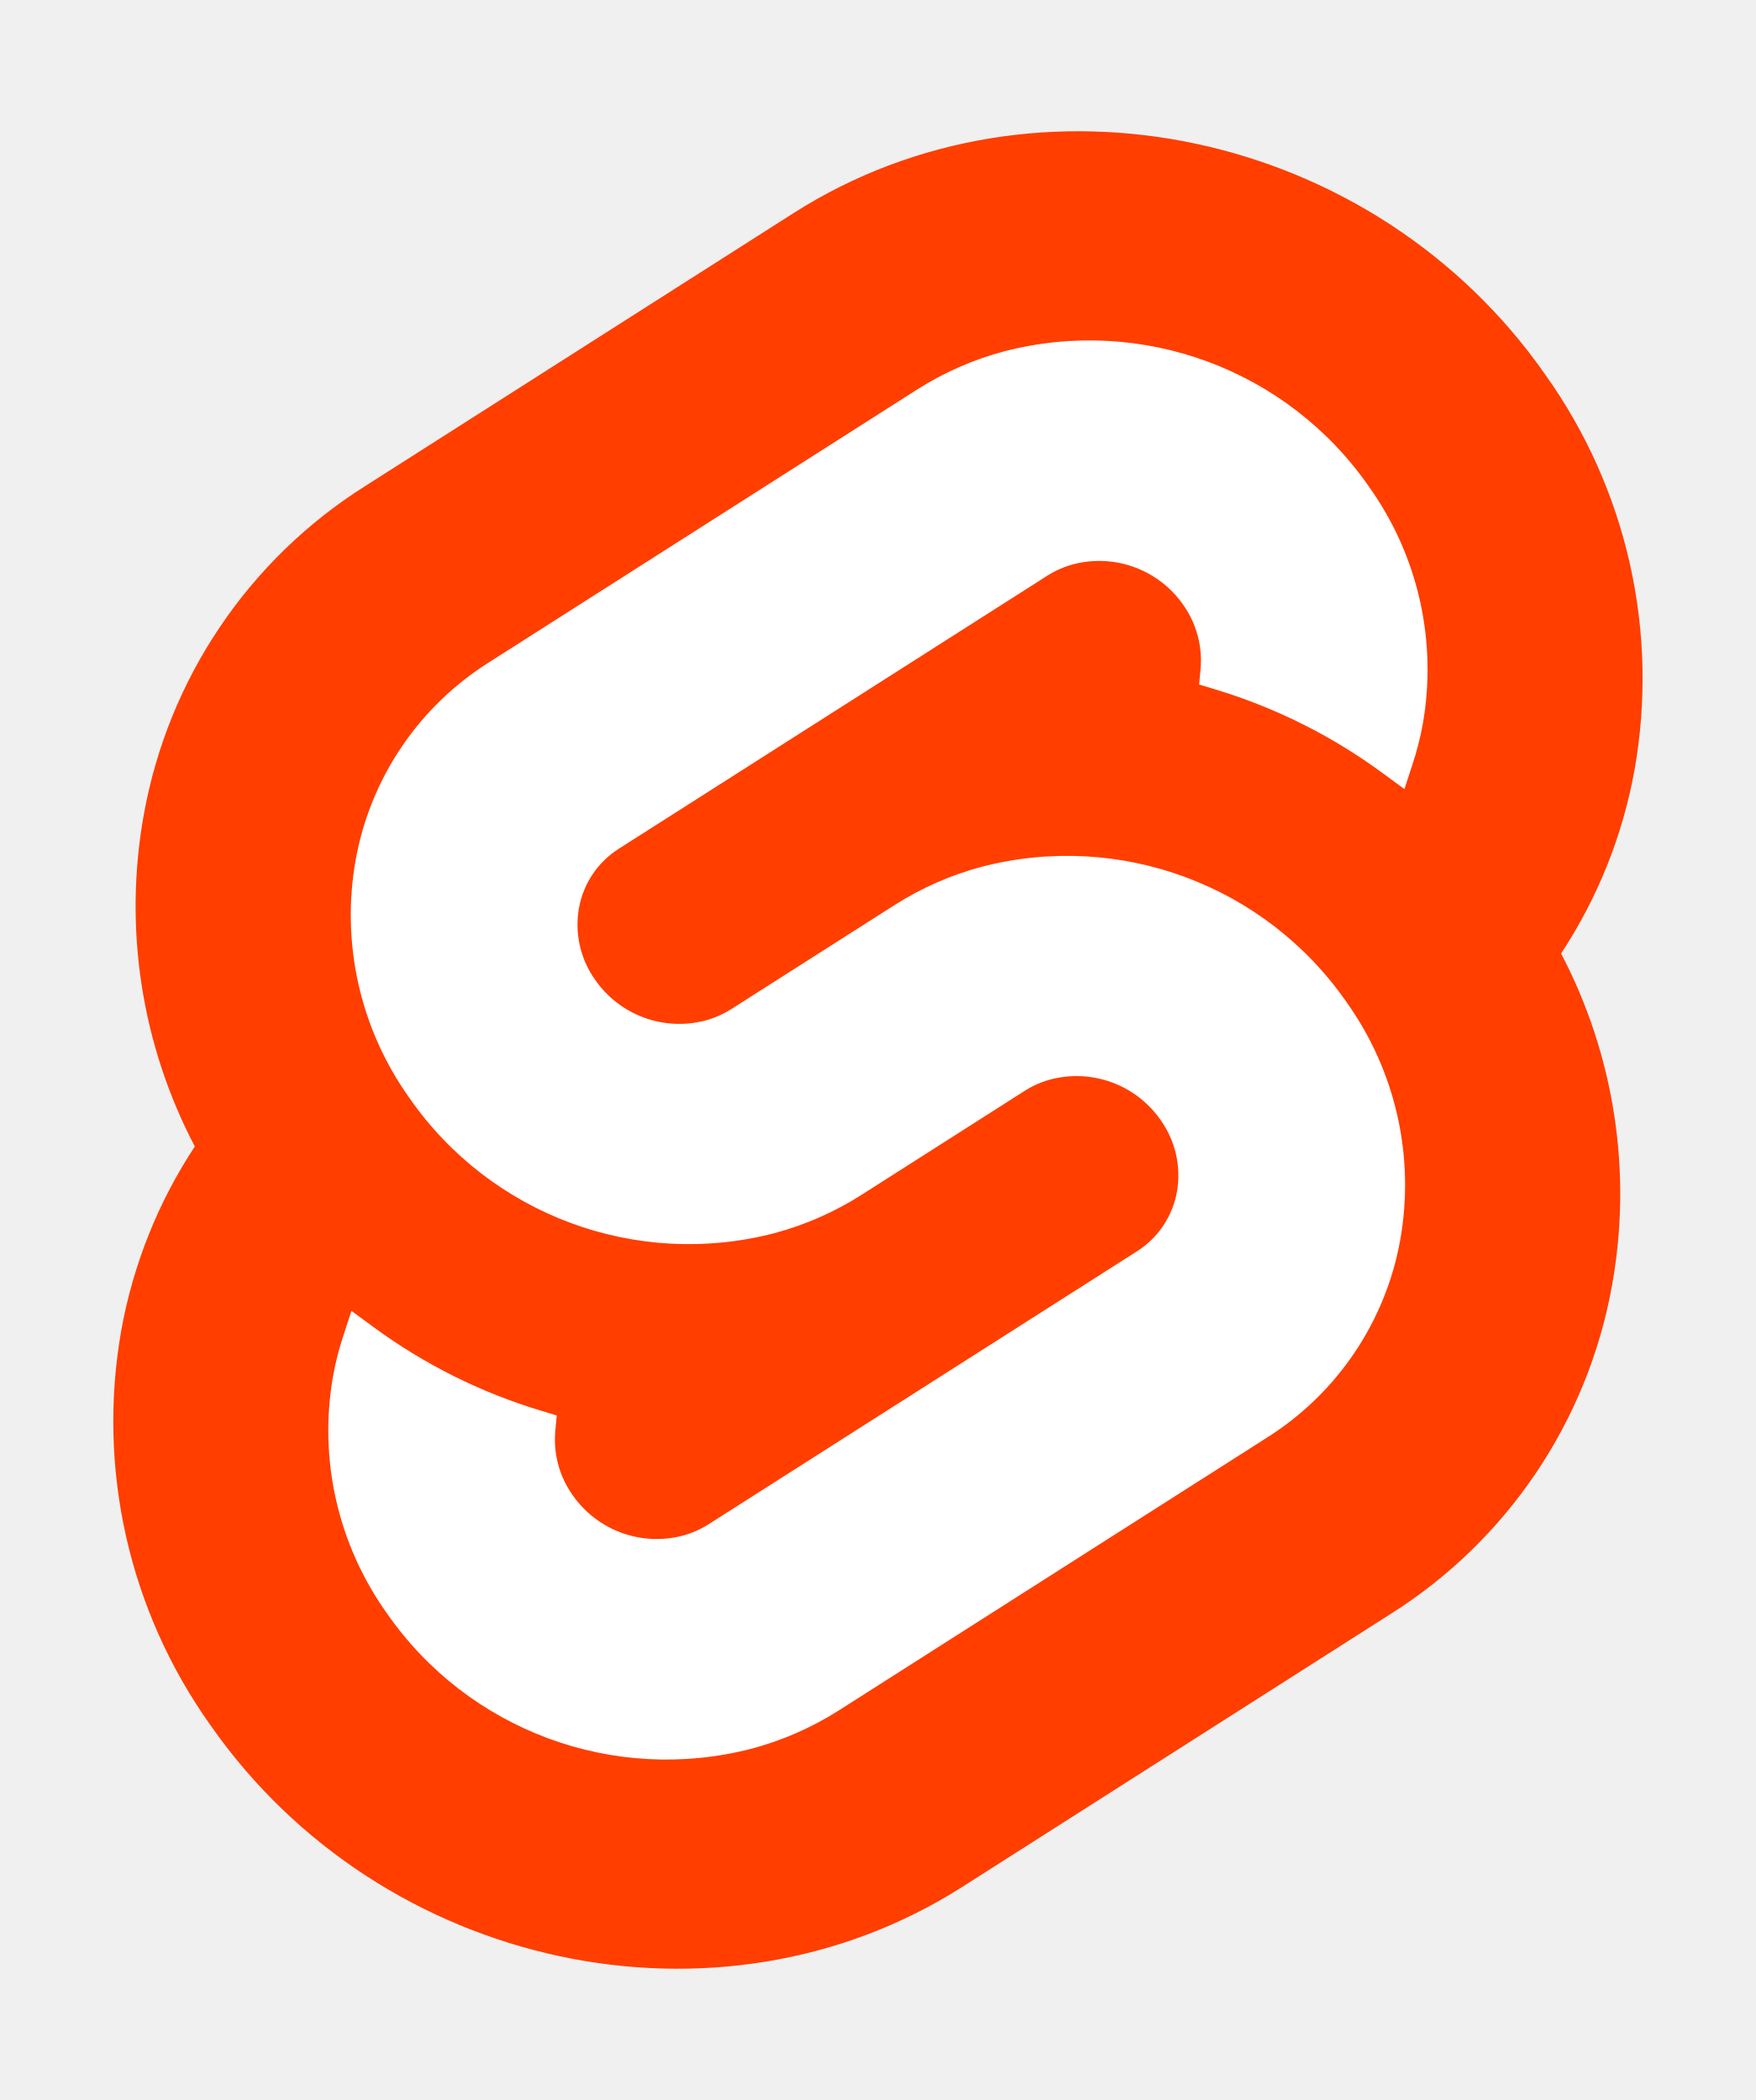
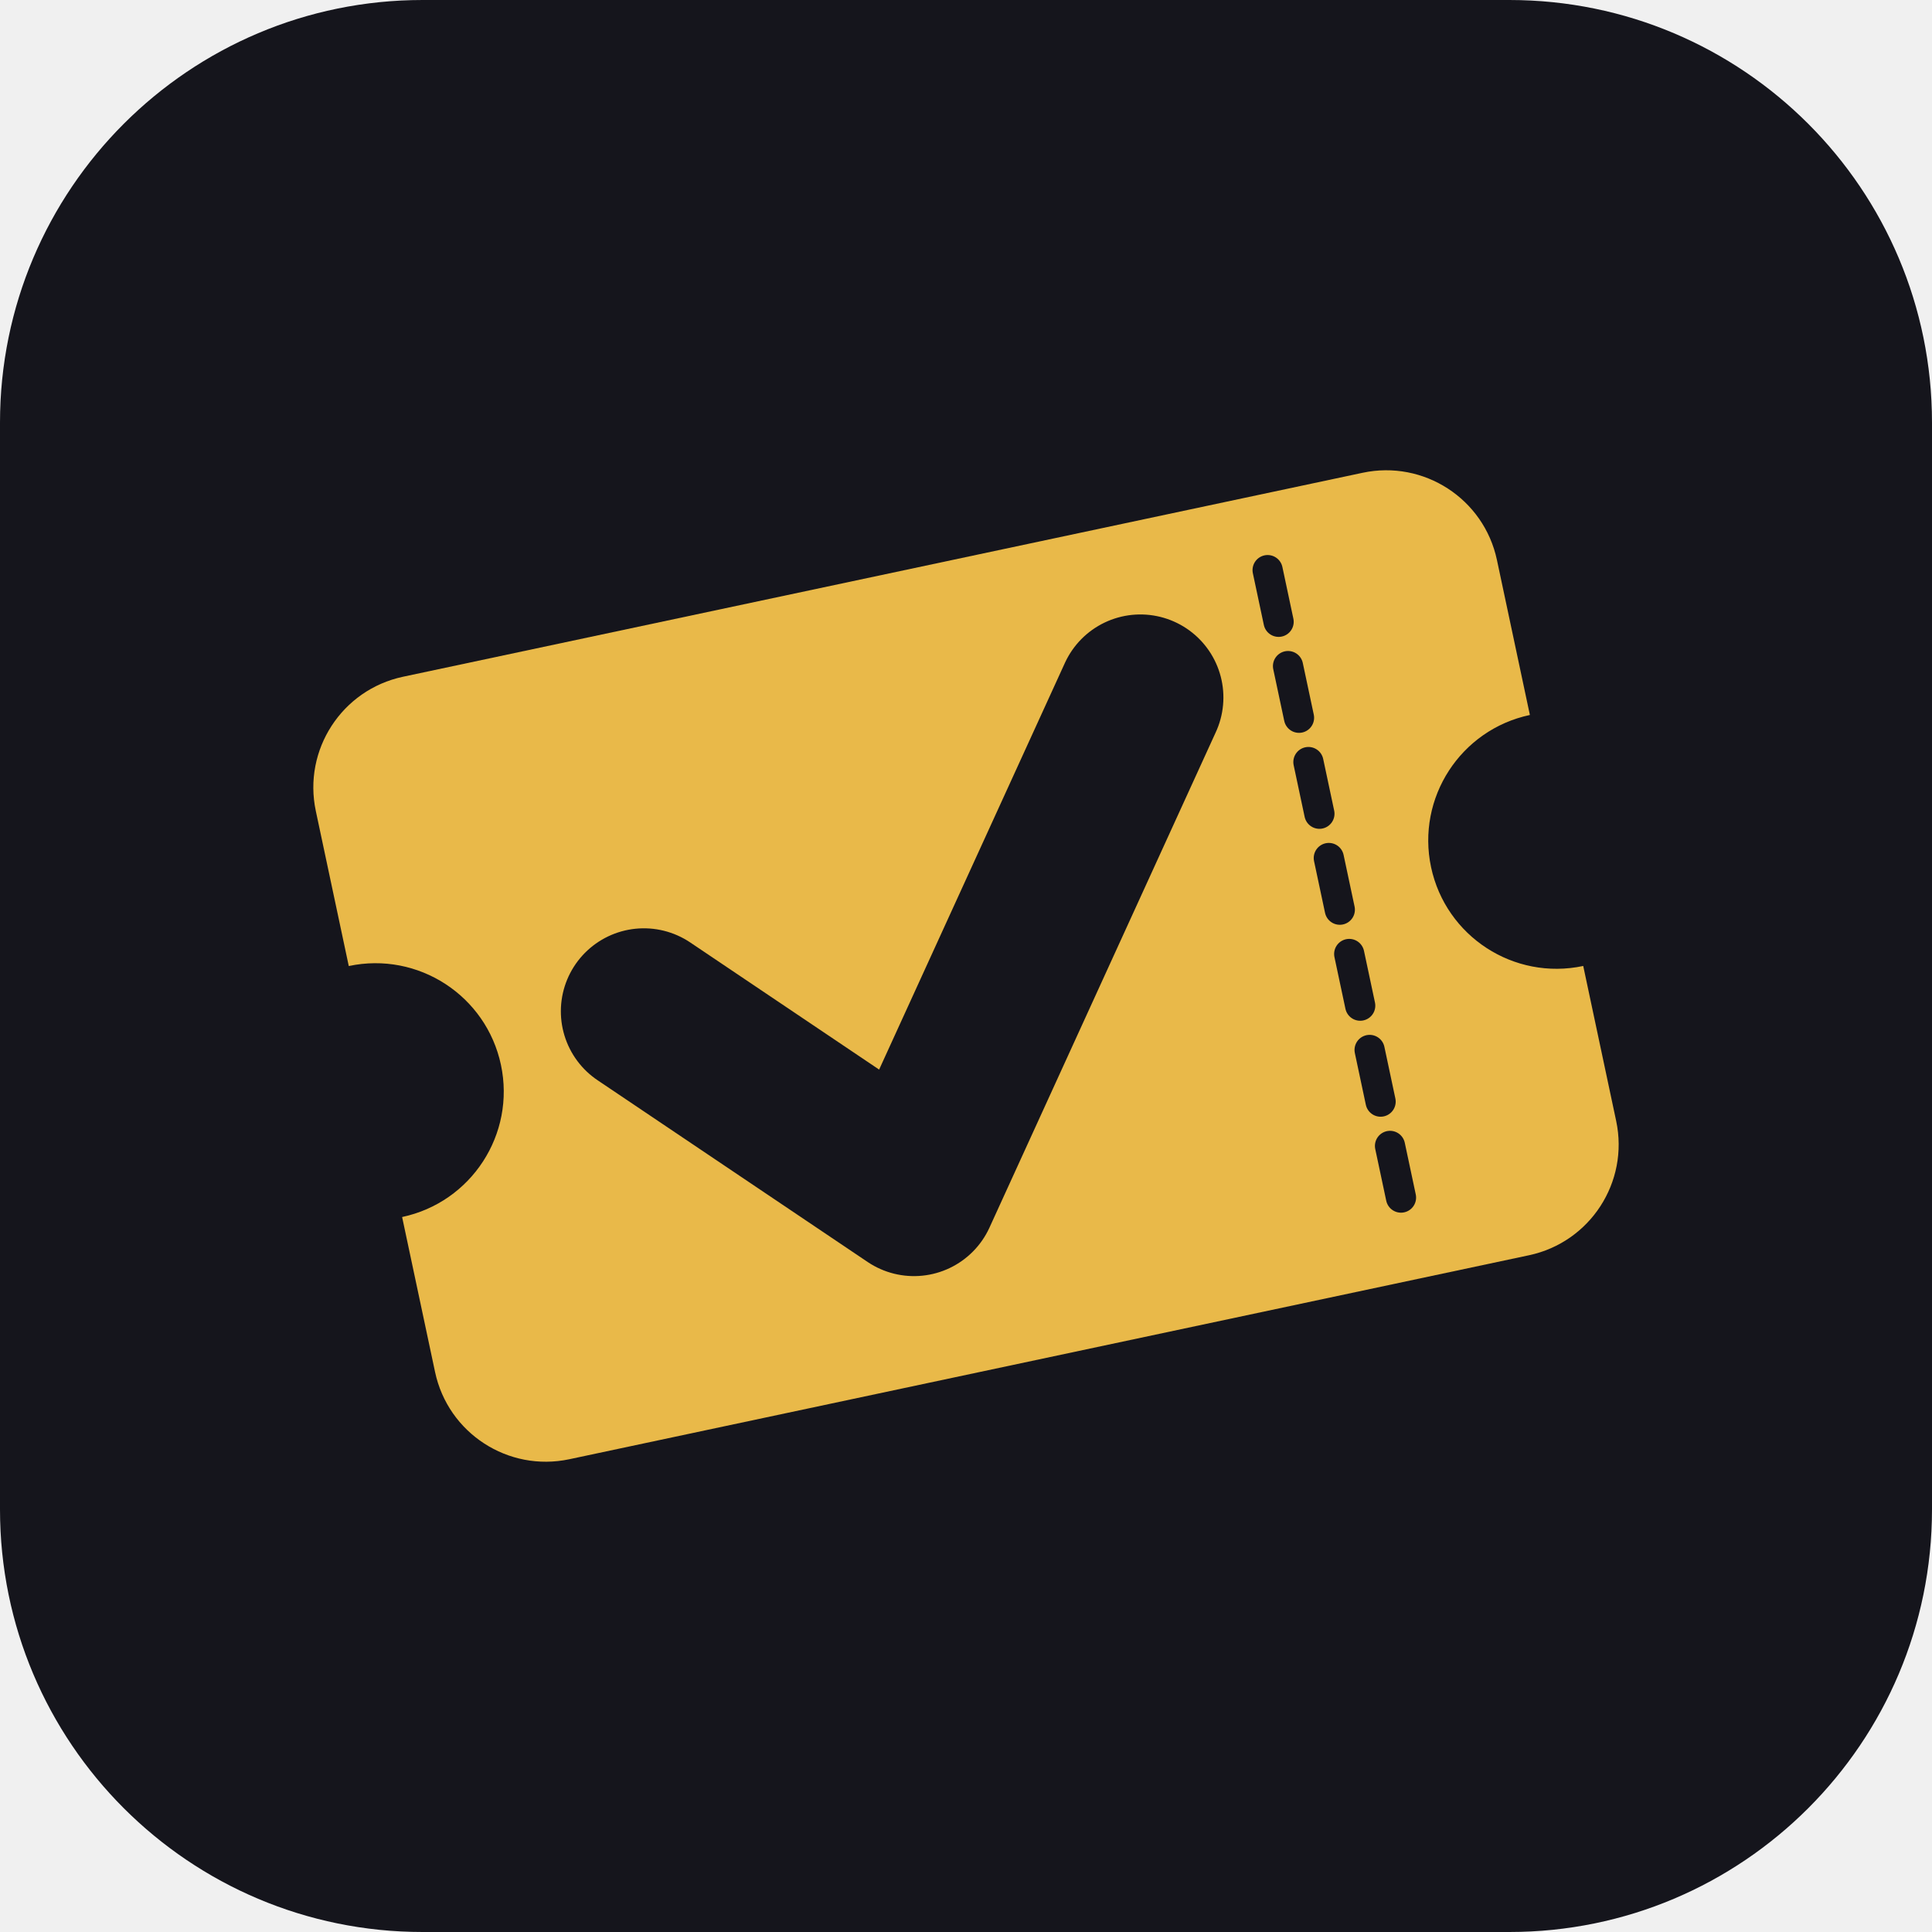
- <svg xmlns="http://www.w3.org/2000/svg" width="107" height="128" viewBox="0 0 107 128">
-   <path d="M94.157 22.819c-10.4-14.885-30.94-19.297-45.792-9.835L22.282 29.608A29.92 29.92 0 0 0 8.764 49.65a31.5 31.5 0 0 0 3.108 20.231 30 30 0 0 0-4.477 11.183 31.9 31.9 0 0 0 5.448 24.116c10.402 14.887 30.942 19.297 45.791 9.835l26.083-16.624A29.92 29.92 0 0 0 98.235 78.35a31.53 31.53 0 0 0-3.105-20.232 30 30 0 0 0 4.474-11.182 31.88 31.88 0 0 0-5.447-24.116" style="fill:#ff3e00" />
-   <path d="M45.817 106.582a20.72 20.72 0 0 1-22.237-8.243 19.17 19.17 0 0 1-3.277-14.503 18 18 0 0 1 .624-2.435l.49-1.498 1.337.981a33.6 33.6 0 0 0 10.203 5.098l.97.294-.09.968a5.85 5.85 0 0 0 1.052 3.878 6.24 6.24 0 0 0 6.695 2.485 5.8 5.8 0 0 0 1.603-.704L69.27 76.28a5.43 5.43 0 0 0 2.45-3.631 5.8 5.8 0 0 0-.987-4.371 6.24 6.24 0 0 0-6.698-2.487 5.7 5.7 0 0 0-1.6.704l-9.953 6.345a19 19 0 0 1-5.296 2.326 20.72 20.72 0 0 1-22.237-8.243 19.17 19.17 0 0 1-3.277-14.502 17.99 17.99 0 0 1 8.13-12.052l26.081-16.623a19 19 0 0 1 5.3-2.329 20.72 20.72 0 0 1 22.237 8.243 19.17 19.17 0 0 1 3.277 14.503 18 18 0 0 1-.624 2.435l-.49 1.498-1.337-.98a33.6 33.6 0 0 0-10.203-5.1l-.97-.294.09-.968a5.86 5.86 0 0 0-1.052-3.878 6.24 6.24 0 0 0-6.696-2.485 5.8 5.8 0 0 0-1.602.704L37.73 51.72a5.42 5.42 0 0 0-2.449 3.63 5.79 5.79 0 0 0 .986 4.372 6.24 6.24 0 0 0 6.698 2.486 5.8 5.8 0 0 0 1.602-.704l9.952-6.342a19 19 0 0 1 5.295-2.328 20.72 20.72 0 0 1 22.237 8.242 19.17 19.17 0 0 1 3.277 14.503 18 18 0 0 1-8.13 12.053l-26.081 16.622a19 19 0 0 1-5.3 2.328" style="fill:#fff" />
+ <svg xmlns="http://www.w3.org/2000/svg" viewBox="0 0 512 512">
+   <rect width="512" height="512" rx="112" fill="#15151c" />
+   <g transform="rotate(-12 256 256)">
+     <mask id="notch">
+       <rect width="512" height="512" fill="#fff" />
+       <circle cx="96" cy="256" r="34" fill="#000" />
+       <circle cx="416" cy="256" r="34" fill="#000" />
+     </mask>
+     <rect x="96" y="150" width="320" height="212" rx="30" fill="#e9b949" mask="url(#notch)" />
+     <line x1="356" y1="170" x2="356" y2="342" stroke="#15151c" stroke-width="8" stroke-dasharray="14 12" stroke-linecap="round" />
+     <polyline points="170,250 230,312 316,196" fill="none" stroke="#15151c" stroke-width="44" stroke-linecap="round" stroke-linejoin="round" />
+   </g>
</svg>
